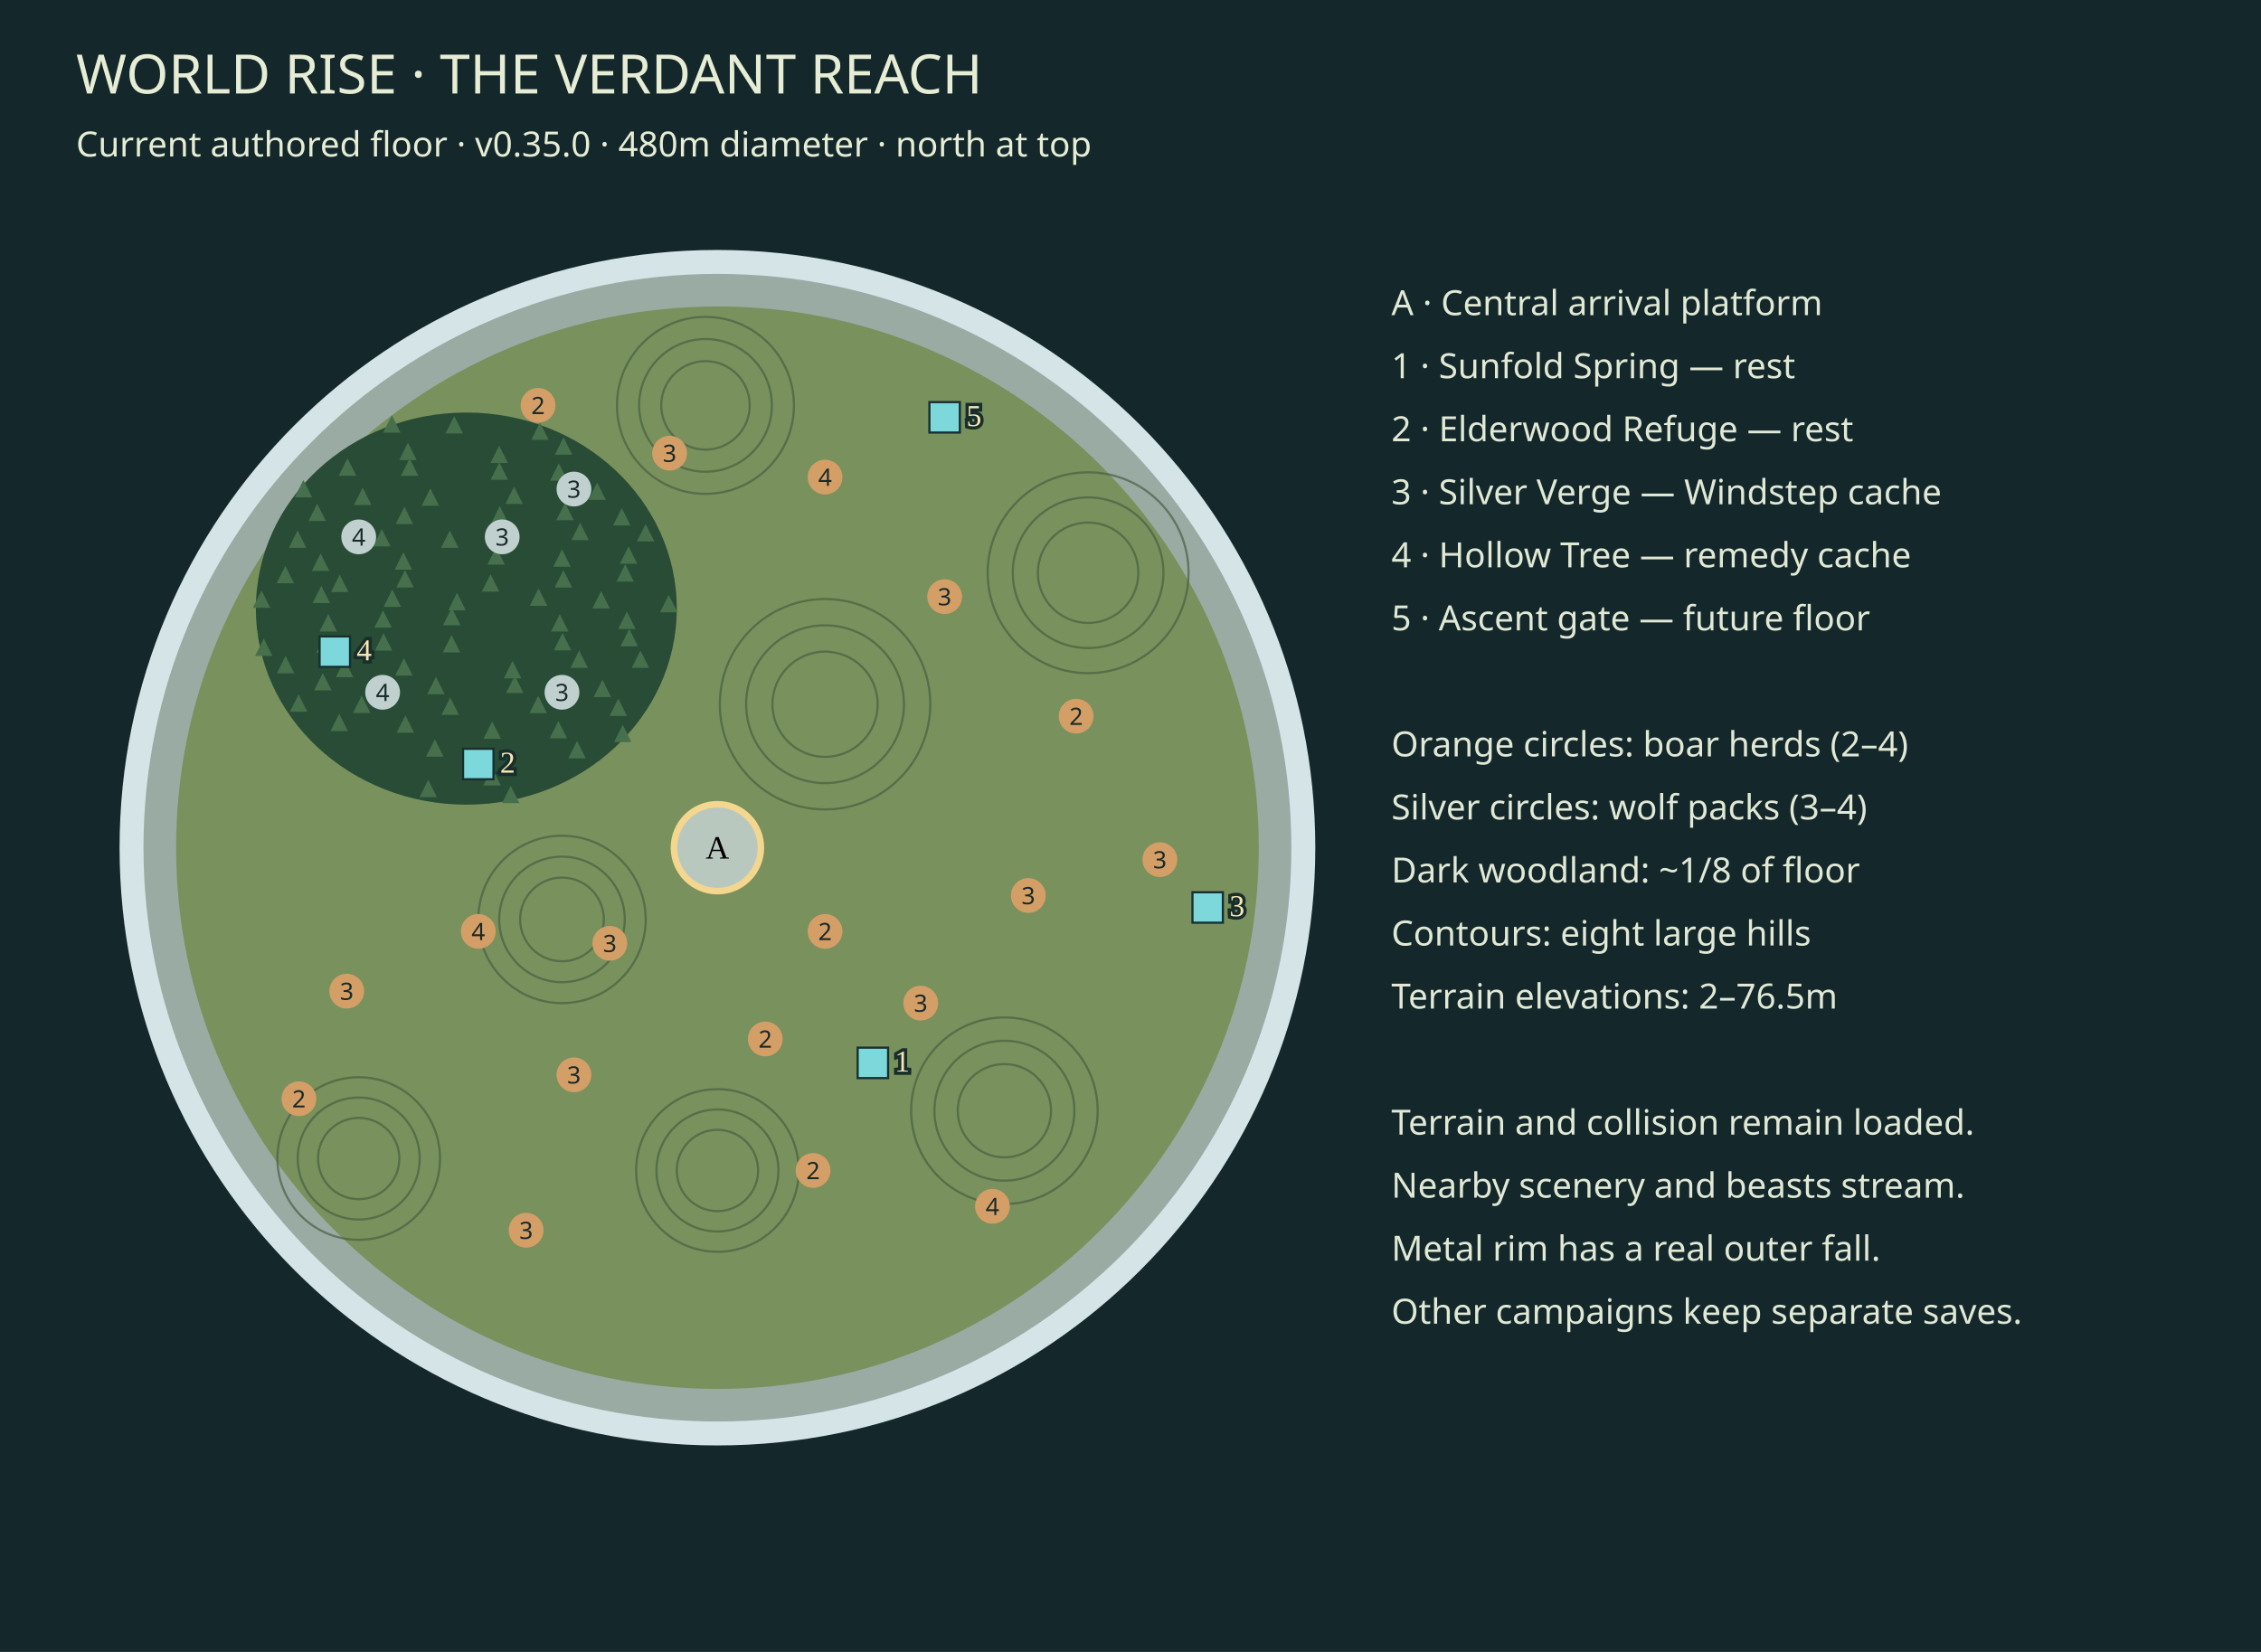
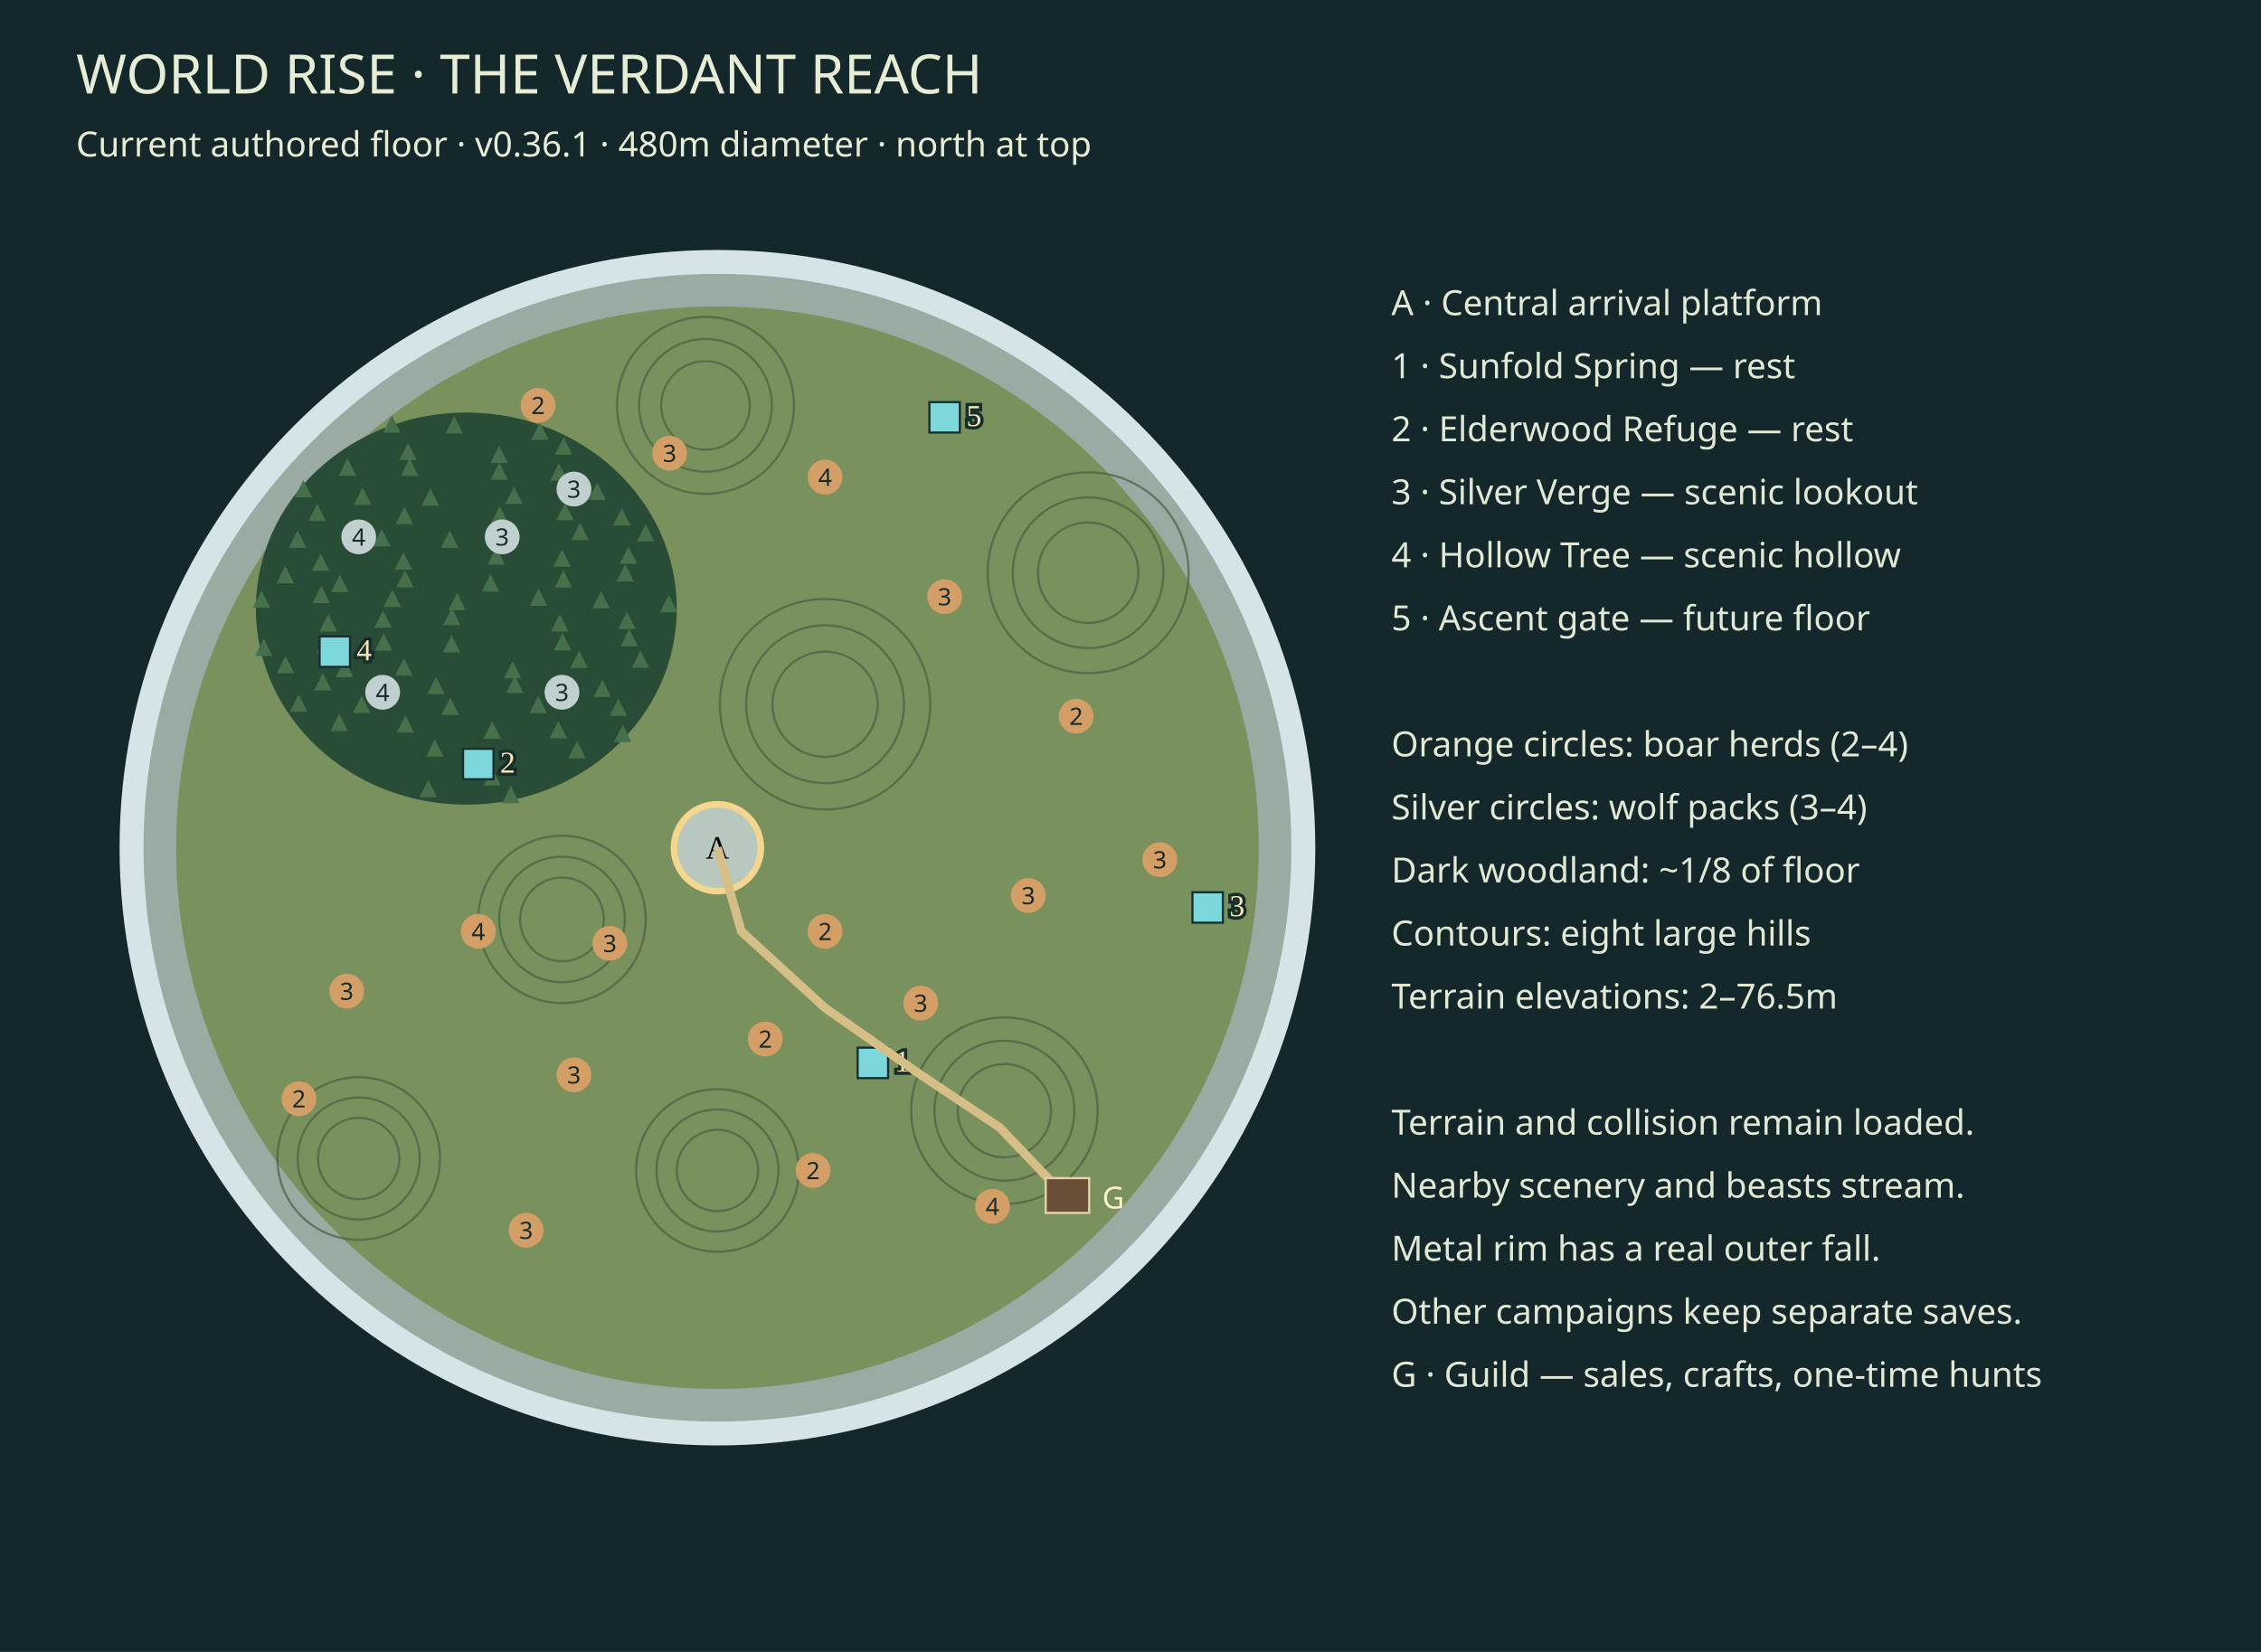
<svg xmlns="http://www.w3.org/2000/svg" viewBox="0 0 1040 760">
  <rect width="1040" height="760" fill="#14282c" />
  <g font-family="sans-serif" fill="#e7edd5">
    <text x="35" y="43" font-size="25">WORLD RISE · THE VERDANT REACH</text>
-     <text x="35" y="72" font-size="16">Current authored floor · v0.35.0 · 480m diameter · north at top</text>
+     <text x="35" y="72" font-size="16">Current authored floor · v0.36.1 · 480m diameter · north at top</text>
  </g>
  <circle cx="330" cy="390" r="275" fill="#d5e4e7" />
  <circle cx="330" cy="390" r="264" fill="#9aaba4" />
  <circle cx="330" cy="390" r="249" fill="#78915d" />
  <circle cx="379.5" cy="324.0" r="48.4" fill="none" stroke="#475f40" opacity=".7" />
  <circle cx="379.5" cy="324.0" r="36.3" fill="none" stroke="#475f40" opacity=".7" />
  <circle cx="379.5" cy="324.0" r="24.2" fill="none" stroke="#475f40" opacity=".7" />
  <circle cx="258.5" cy="423.0" r="38.5" fill="none" stroke="#475f40" opacity=".7" />
  <circle cx="258.5" cy="423.0" r="28.875" fill="none" stroke="#475f40" opacity=".7" />
  <circle cx="258.5" cy="423.0" r="19.25" fill="none" stroke="#475f40" opacity=".7" />
  <circle cx="462.0" cy="511.0" r="42.9" fill="none" stroke="#475f40" opacity=".7" />
  <circle cx="462.0" cy="511.0" r="32.175" fill="none" stroke="#475f40" opacity=".7" />
  <circle cx="462.0" cy="511.0" r="21.45" fill="none" stroke="#475f40" opacity=".7" />
  <circle cx="330.0" cy="538.5" r="37.4" fill="none" stroke="#475f40" opacity=".7" />
  <circle cx="330.0" cy="538.5" r="28.05" fill="none" stroke="#475f40" opacity=".7" />
  <circle cx="330.0" cy="538.5" r="18.7" fill="none" stroke="#475f40" opacity=".7" />
  <circle cx="187.0" cy="280.0" r="41.8" fill="none" stroke="#475f40" opacity=".7" />
  <circle cx="187.0" cy="280.0" r="31.35" fill="none" stroke="#475f40" opacity=".7" />
  <circle cx="187.0" cy="280.0" r="20.9" fill="none" stroke="#475f40" opacity=".7" />
  <circle cx="500.5" cy="263.5" r="46.2" fill="none" stroke="#475f40" opacity=".7" />
  <circle cx="500.5" cy="263.5" r="34.65" fill="none" stroke="#475f40" opacity=".7" />
  <circle cx="500.5" cy="263.5" r="23.1" fill="none" stroke="#475f40" opacity=".7" />
  <circle cx="165.0" cy="533.0" r="37.4" fill="none" stroke="#475f40" opacity=".7" />
  <circle cx="165.0" cy="533.0" r="28.05" fill="none" stroke="#475f40" opacity=".7" />
  <circle cx="165.0" cy="533.0" r="18.7" fill="none" stroke="#475f40" opacity=".7" />
  <circle cx="324.5" cy="186.5" r="40.7" fill="none" stroke="#475f40" opacity=".7" />
  <circle cx="324.5" cy="186.5" r="30.525" fill="none" stroke="#475f40" opacity=".7" />
  <circle cx="324.5" cy="186.5" r="20.35" fill="none" stroke="#475f40" opacity=".7" />
  <ellipse cx="214.5" cy="280.0" rx="96.8" ry="90.2" fill="#284c36" />
  <path d="M180.246 191.037l-4 8h8Z" fill="#46704c" />
  <path d="M208.945 191.422l-4 8h8Z" fill="#46704c" />
  <path d="M248.369 194.359l-4 8h8Z" fill="#46704c" />
  <path d="M187.638 203.665l-4 8h8Z" fill="#46704c" />
  <path d="M229.603 205.018l-4 8h8Z" fill="#46704c" />
  <path d="M259.215 201.19l-4 8h8Z" fill="#46704c" />
  <path d="M159.83 210.859l-4 8h8Z" fill="#46704c" />
  <path d="M188.419 210.914l-4 8h8Z" fill="#46704c" />
  <path d="M229.68 212.74l-4 8h8Z" fill="#46704c" />
  <path d="M257.07 213.125l-4 8h8Z" fill="#46704c" />
  <path d="M139.546 220.814l-4 8h8Z" fill="#46704c" />
  <path d="M166.826 224.312l-4 8h8Z" fill="#46704c" />
  <path d="M197.956 224.675l-4 8h8Z" fill="#46704c" />
  <path d="M236.467 223.85l-4 8h8Z" fill="#46704c" />
  <path d="M274.681 222.002l-4 8h8Z" fill="#46704c" />
  <path d="M145.882 231.704l-4 8h8Z" fill="#46704c" />
  <path d="M186.021 233.123l-4 8h8Z" fill="#46704c" />
  <path d="M229.889 232.826l-4 8h8Z" fill="#46704c" />
  <path d="M259.897 231.33l-4 8h8Z" fill="#46704c" />
  <path d="M286.011 233.761l-4 8h8Z" fill="#46704c" />
  <path d="M136.884 244.035l-4 8h8Z" fill="#46704c" />
  <path d="M175.626 243.375l-4 8h8Z" fill="#46704c" />
  <path d="M206.888 244.046l-4 8h8Z" fill="#46704c" />
  <path d="M266.838 240.482l-4 8h8Z" fill="#46704c" />
  <path d="M296.978 241.076l-4 8h8Z" fill="#46704c" />
  <path d="M147.466 254.628l-4 8h8Z" fill="#46704c" />
  <path d="M185.548 254.089l-4 8h8Z" fill="#46704c" />
  <path d="M228.217 251.768l-4 8h8Z" fill="#46704c" />
  <path d="M258.511 252.714l-4 8h8Z" fill="#46704c" />
  <path d="M289.113 251.372l-4 8h8Z" fill="#46704c" />
  <path d="M131.241 260.359l-4 8h8Z" fill="#46704c" />
  <path d="M156.277 264.385l-4 8h8Z" fill="#46704c" />
  <path d="M186.296 262.284l-4 8h8Z" fill="#46704c" />
  <path d="M225.632 264.176l-4 8h8Z" fill="#46704c" />
  <path d="M259.149 262.317l-4 8h8Z" fill="#46704c" />
  <path d="M287.584 259.567l-4 8h8Z" fill="#46704c" />
  <path d="M120.296 271.645l-4 8h8Z" fill="#46704c" />
  <path d="M147.763 269.478l-4 8h8Z" fill="#46704c" />
  <path d="M180.444 271.216l-4 8h8Z" fill="#46704c" />
  <path d="M210.221 272.767l-4 8h8Z" fill="#46704c" />
  <path d="M247.72 270.71l-4 8h8Z" fill="#46704c" />
  <path d="M276.485 271.931l-4 8h8Z" fill="#46704c" />
  <path d="M307.615 273.691l-4 8h8Z" fill="#46704c" />
  <path d="M150.997 282.524l-4 8h8Z" fill="#46704c" />
  <path d="M176.198 280.764l-4 8h8Z" fill="#46704c" />
  <path d="M207.812 279.653l-4 8h8Z" fill="#46704c" />
  <path d="M257.499 282.535l-4 8h8Z" fill="#46704c" />
  <path d="M288.354 281.358l-4 8h8Z" fill="#46704c" />
  <path d="M121.319 293.777l-4 8h8Z" fill="#46704c" />
  <path d="M149.534 292.369l-4 8h8Z" fill="#46704c" />
  <path d="M176.451 291.313l-4 8h8Z" fill="#46704c" />
  <path d="M207.691 292.16l-4 8h8Z" fill="#46704c" />
  <path d="M258.753 291.214l-4 8h8Z" fill="#46704c" />
  <path d="M289.443 289.355l-4 8h8Z" fill="#46704c" />
  <path d="M131.351 301.763l-4 8h8Z" fill="#46704c" />
  <path d="M158.488 303.545l-4 8h8Z" fill="#46704c" />
  <path d="M185.79 302.797l-4 8h8Z" fill="#46704c" />
  <path d="M235.774 304.084l-4 8h8Z" fill="#46704c" />
  <path d="M266.398 299.288l-4 8h8Z" fill="#46704c" />
  <path d="M294.569 299.266l-4 8h8Z" fill="#46704c" />
  <path d="M148.478 309.617l-4 8h8Z" fill="#46704c" />
  <path d="M200.53 311.377l-4 8h8Z" fill="#46704c" />
  <path d="M236.786 310.849l-4 8h8Z" fill="#46704c" />
  <path d="M277.079 312.697l-4 8h8Z" fill="#46704c" />
  <path d="M137.357 319.451l-4 8h8Z" fill="#46704c" />
  <path d="M166.364 320.023l-4 8h8Z" fill="#46704c" />
  <path d="M207.086 320.881l-4 8h8Z" fill="#46704c" />
  <path d="M247.555 320.089l-4 8h8Z" fill="#46704c" />
  <path d="M284.394 321.398l-4 8h8Z" fill="#46704c" />
  <path d="M156.035 328.35l-4 8h8Z" fill="#46704c" />
  <path d="M186.461 329.098l-4 8h8Z" fill="#46704c" />
  <path d="M226.402 331.892l-4 8h8Z" fill="#46704c" />
  <path d="M256.839 331.683l-4 8h8Z" fill="#46704c" />
  <path d="M286.44 333.41l-4 8h8Z" fill="#46704c" />
  <path d="M200.002 340.098l-4 8h8Z" fill="#46704c" />
  <path d="M265.43 340.879l-4 8h8Z" fill="#46704c" />
  <path d="M226.347 353.353l-4 8h8Z" fill="#46704c" />
  <path d="M196.977 358.776l-4 8h8Z" fill="#46704c" />
  <path d="M234.927 361.504l-4 8h8Z" fill="#46704c" />
  <circle cx="379.5" cy="428.5" r="8" fill="#d49e67" />
  <text x="379.5" y="432.5" text-anchor="middle" font-family="sans-serif" font-size="11" fill="#182a29">2</text>
  <circle cx="280.5" cy="434.0" r="8" fill="#d49e67" />
  <text x="280.5" y="438.0" text-anchor="middle" font-family="sans-serif" font-size="11" fill="#182a29">3</text>
  <circle cx="352.0" cy="478.0" r="8" fill="#d49e67" />
  <text x="352.0" y="482.0" text-anchor="middle" font-family="sans-serif" font-size="11" fill="#182a29">2</text>
  <circle cx="423.5" cy="461.5" r="8" fill="#d49e67" />
  <text x="423.5" y="465.5" text-anchor="middle" font-family="sans-serif" font-size="11" fill="#182a29">3</text>
  <circle cx="220.0" cy="428.5" r="8" fill="#d49e67" />
  <text x="220.0" y="432.5" text-anchor="middle" font-family="sans-serif" font-size="11" fill="#182a29">4</text>
  <circle cx="264.0" cy="494.5" r="8" fill="#d49e67" />
  <text x="264.0" y="498.5" text-anchor="middle" font-family="sans-serif" font-size="11" fill="#182a29">3</text>
  <circle cx="374.0" cy="538.5" r="8" fill="#d49e67" />
  <text x="374.0" y="542.5" text-anchor="middle" font-family="sans-serif" font-size="11" fill="#182a29">2</text>
  <circle cx="473.0" cy="412.0" r="8" fill="#d49e67" />
  <text x="473.0" y="416.0" text-anchor="middle" font-family="sans-serif" font-size="11" fill="#182a29">3</text>
  <circle cx="495.0" cy="329.5" r="8" fill="#d49e67" />
  <text x="495.0" y="333.5" text-anchor="middle" font-family="sans-serif" font-size="11" fill="#182a29">2</text>
  <circle cx="434.5" cy="274.5" r="8" fill="#d49e67" />
  <text x="434.5" y="278.5" text-anchor="middle" font-family="sans-serif" font-size="11" fill="#182a29">3</text>
  <circle cx="379.5" cy="219.5" r="8" fill="#d49e67" />
  <text x="379.5" y="223.5" text-anchor="middle" font-family="sans-serif" font-size="11" fill="#182a29">4</text>
  <circle cx="308.0" cy="208.5" r="8" fill="#d49e67" />
  <text x="308.0" y="212.5" text-anchor="middle" font-family="sans-serif" font-size="11" fill="#182a29">3</text>
  <circle cx="247.5" cy="186.5" r="8" fill="#d49e67" />
  <text x="247.5" y="190.5" text-anchor="middle" font-family="sans-serif" font-size="11" fill="#182a29">2</text>
  <circle cx="159.5" cy="456.0" r="8" fill="#d49e67" />
  <text x="159.5" y="460.0" text-anchor="middle" font-family="sans-serif" font-size="11" fill="#182a29">3</text>
  <circle cx="137.5" cy="505.5" r="8" fill="#d49e67" />
  <text x="137.5" y="509.5" text-anchor="middle" font-family="sans-serif" font-size="11" fill="#182a29">2</text>
  <circle cx="242.0" cy="566.0" r="8" fill="#d49e67" />
  <text x="242.0" y="570.0" text-anchor="middle" font-family="sans-serif" font-size="11" fill="#182a29">3</text>
  <circle cx="456.5" cy="555.0" r="8" fill="#d49e67" />
  <text x="456.5" y="559.0" text-anchor="middle" font-family="sans-serif" font-size="11" fill="#182a29">4</text>
  <circle cx="533.5" cy="395.5" r="8" fill="#d49e67" />
  <text x="533.5" y="399.5" text-anchor="middle" font-family="sans-serif" font-size="11" fill="#182a29">3</text>
  <circle cx="258.5" cy="318.5" r="8" fill="#bfd0cf" />
  <text x="258.5" y="322.5" text-anchor="middle" font-family="sans-serif" font-size="11" fill="#182a29">3</text>
  <circle cx="176.0" cy="318.5" r="8" fill="#bfd0cf" />
  <text x="176.0" y="322.5" text-anchor="middle" font-family="sans-serif" font-size="11" fill="#182a29">4</text>
  <circle cx="231.0" cy="247.0" r="8" fill="#bfd0cf" />
  <text x="231.0" y="251.0" text-anchor="middle" font-family="sans-serif" font-size="11" fill="#182a29">3</text>
  <circle cx="165.0" cy="247.0" r="8" fill="#bfd0cf" />
  <text x="165.0" y="251.0" text-anchor="middle" font-family="sans-serif" font-size="11" fill="#182a29">4</text>
  <circle cx="264.0" cy="225.0" r="8" fill="#bfd0cf" />
  <text x="264.0" y="229.0" text-anchor="middle" font-family="sans-serif" font-size="11" fill="#182a29">3</text>
  <circle cx="330" cy="390" r="20" fill="#b9c8be" stroke="#f4d68e" stroke-width="3" />
  <text x="330" y="395" text-anchor="middle" font-size="15">A</text>
  <rect x="394.5" y="482.0" width="14" height="14" fill="#7cd8da" stroke="#172f31" />
  <text x="411.5" y="493.0" fill="#f9e6b6" stroke="#182e2a" paint-order="stroke" stroke-width="3" font-size="14">1</text>
  <rect x="213.0" y="344.5" width="14" height="14" fill="#7cd8da" stroke="#172f31" />
  <text x="230.0" y="355.5" fill="#f9e6b6" stroke="#182e2a" paint-order="stroke" stroke-width="3" font-size="14">2</text>
  <rect x="548.5" y="410.5" width="14" height="14" fill="#7cd8da" stroke="#172f31" />
  <text x="565.5" y="421.5" fill="#f9e6b6" stroke="#182e2a" paint-order="stroke" stroke-width="3" font-size="14">3</text>
  <rect x="147.0" y="292.8" width="14" height="14" fill="#7cd8da" stroke="#172f31" />
  <text x="164.0" y="303.8" fill="#f9e6b6" stroke="#182e2a" paint-order="stroke" stroke-width="3" font-size="14">4</text>
  <rect x="427.5" y="185" width="14" height="14" fill="#7cd8da" stroke="#172f31" />
  <text x="444.5" y="196" fill="#f9e6b6" stroke="#182e2a" paint-order="stroke" stroke-width="3" font-size="14">5</text>
  <text x="640" y="145" fill="#e1e9d5" font-family="sans-serif" font-size="16">A · Central arrival platform</text>
  <text x="640" y="174" fill="#e1e9d5" font-family="sans-serif" font-size="16">1 · Sunfold Spring — rest</text>
  <text x="640" y="203" fill="#e1e9d5" font-family="sans-serif" font-size="16">2 · Elderwood Refuge — rest</text>
-   <text x="640" y="232" fill="#e1e9d5" font-family="sans-serif" font-size="16">3 · Silver Verge — Windstep cache</text>
-   <text x="640" y="261" fill="#e1e9d5" font-family="sans-serif" font-size="16">4 · Hollow Tree — remedy cache</text>
+   <text x="640" y="232" fill="#e1e9d5" font-family="sans-serif" font-size="16">3 · Silver Verge — scenic lookout</text>
+   <text x="640" y="261" fill="#e1e9d5" font-family="sans-serif" font-size="16">4 · Hollow Tree — scenic hollow</text>
  <text x="640" y="290" fill="#e1e9d5" font-family="sans-serif" font-size="16">5 · Ascent gate — future floor</text>
  <text x="640" y="319" fill="#e1e9d5" font-family="sans-serif" font-size="16" />
  <text x="640" y="348" fill="#e1e9d5" font-family="sans-serif" font-size="16">Orange circles: boar herds (2–4)</text>
  <text x="640" y="377" fill="#e1e9d5" font-family="sans-serif" font-size="16">Silver circles: wolf packs (3–4)</text>
  <text x="640" y="406" fill="#e1e9d5" font-family="sans-serif" font-size="16">Dark woodland: ~1/8 of floor</text>
  <text x="640" y="435" fill="#e1e9d5" font-family="sans-serif" font-size="16">Contours: eight large hills</text>
  <text x="640" y="464" fill="#e1e9d5" font-family="sans-serif" font-size="16">Terrain elevations: 2–76.5m</text>
  <text x="640" y="493" fill="#e1e9d5" font-family="sans-serif" font-size="16" />
  <text x="640" y="522" fill="#e1e9d5" font-family="sans-serif" font-size="16">Terrain and collision remain loaded.</text>
  <text x="640" y="551" fill="#e1e9d5" font-family="sans-serif" font-size="16">Nearby scenery and beasts stream.</text>
  <text x="640" y="580" fill="#e1e9d5" font-family="sans-serif" font-size="16">Metal rim has a real outer fall.</text>
  <text x="640" y="609" fill="#e1e9d5" font-family="sans-serif" font-size="16">Other campaigns keep separate saves.</text>
+   <polyline points="330,390 341,428.5 379.5,463.7 423.5,494.5 459.8,518.7 482.9,542.9" fill="none" stroke="#d5bf86" stroke-width="4" />
+   <rect x="481" y="542" width="20" height="16" fill="#694f38" stroke="#e6d2a8" />
+   <text x="507" y="556" fill="#fff0c5" font-family="sans-serif" font-size="14">G</text>
+   <text x="640" y="638" fill="#e1e9d5" font-family="sans-serif" font-size="16">G · Guild — sales, crafts, one-time hunts</text>
</svg>
